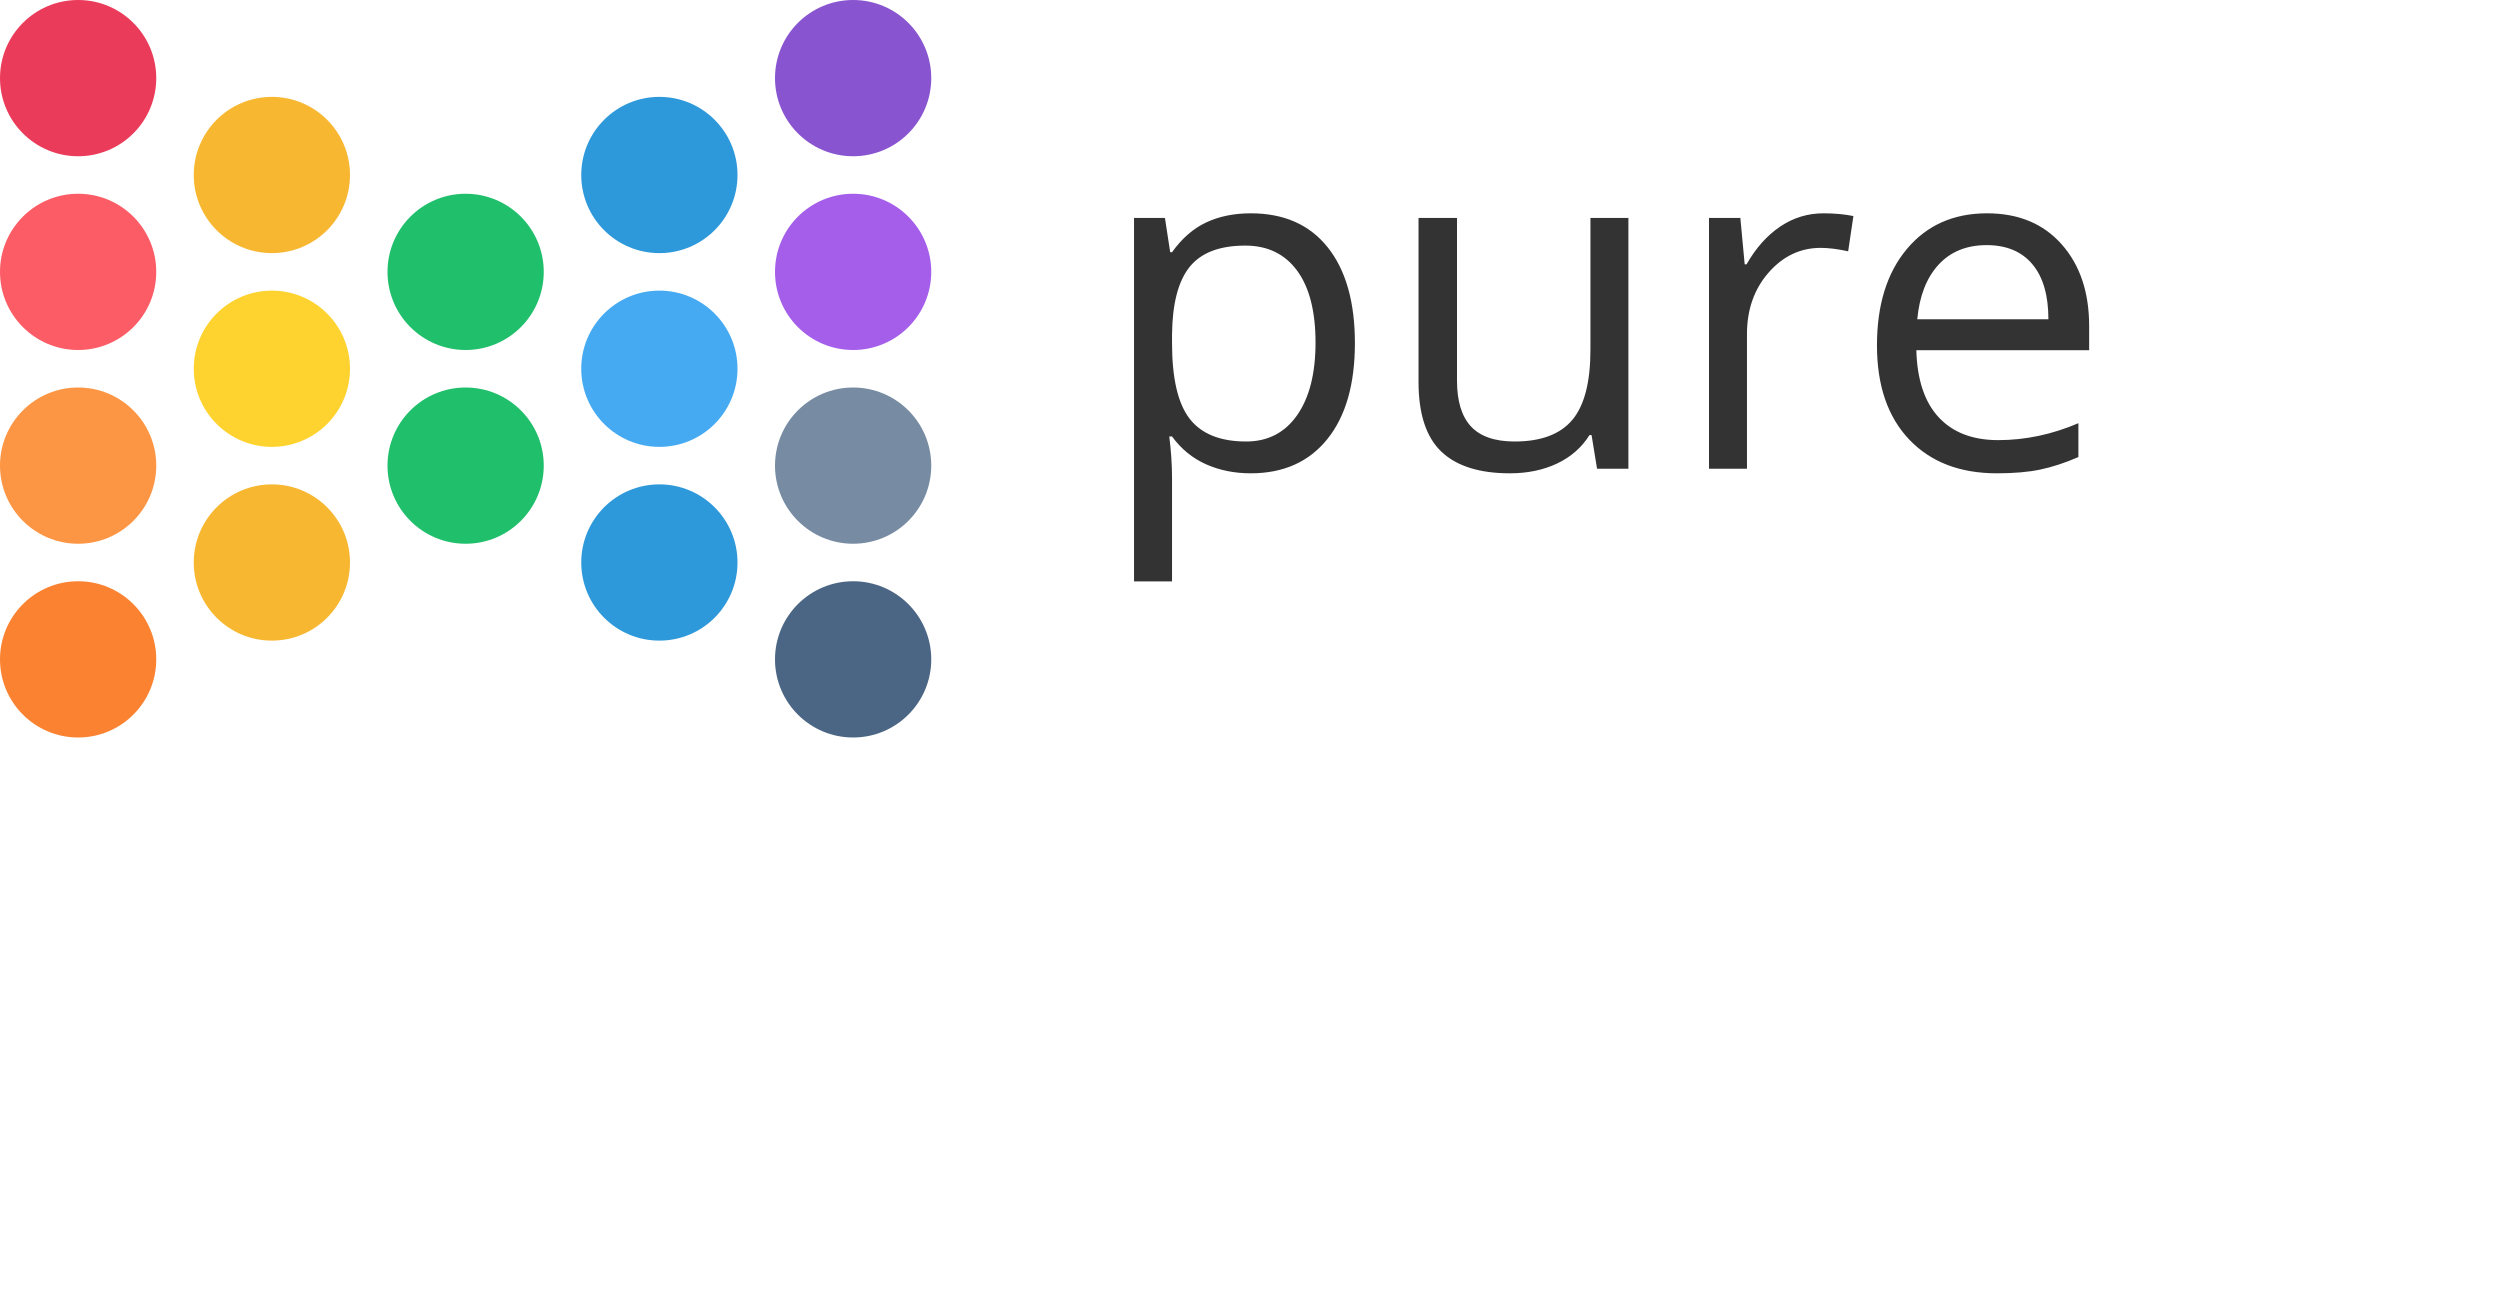
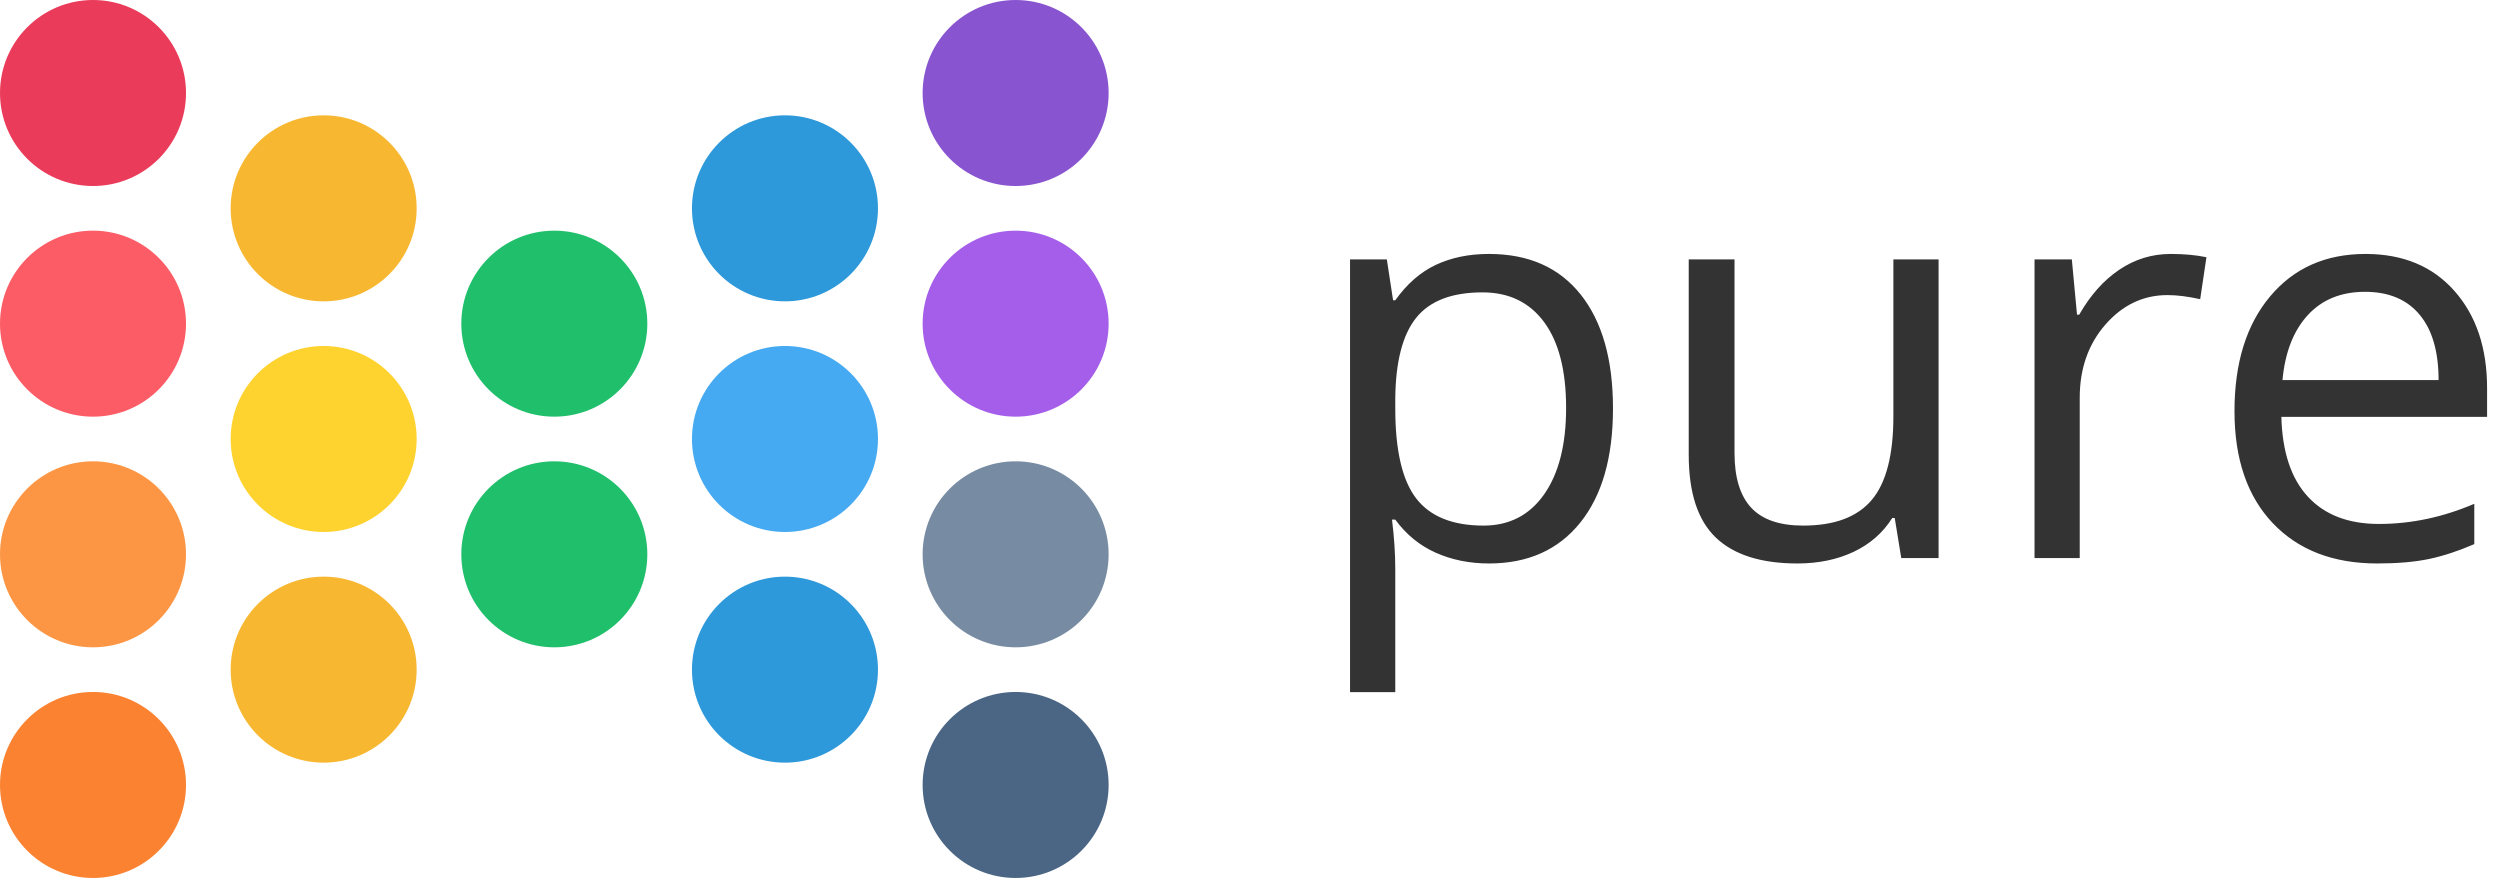
- <svg xmlns="http://www.w3.org/2000/svg" viewBox="0 0 800 413">
+ <svg xmlns="http://www.w3.org/2000/svg" viewBox="0 0 672 236">
  <circle cx="25" cy="25" r="25" fill="#eb3b5a" />
  <circle cx="25" cy="87" r="25" fill="#fc5c65" />
  <circle cx="25" cy="149" r="25" fill="#fd9644" />
  <circle cx="25" cy="211" r="25" fill="#fa8231" />
  <circle cx="87" cy="56" r="25" fill="#f7b731" />
  <circle cx="87" cy="118" r="25" fill="#fed330" />
  <circle cx="87" cy="180" r="25" fill="#f7b731" />
  <circle cx="149" cy="87" r="25" fill="#20bf6b" />
  <circle cx="149" cy="149" r="25" fill="#20bf6b" />
  <circle cx="211" cy="56" r="25" fill="#2d98da" />
  <circle cx="211" cy="118" r="25" fill="#45aaf2" />
  <circle cx="211" cy="180" r="25" fill="#2d98da" />
  <circle cx="273" cy="25" r="25" fill="#8854d0" />
  <circle cx="273" cy="87" r="25" fill="#a55eea" />
  <circle cx="273" cy="149" r="25" fill="#778ca3" />
  <circle cx="273" cy="211" r="25" fill="#4b6584" />
  <path fill="rgb(51, 51, 51)" d="M400.24 151.46L400.24 151.46L400.24 151.46Q392.41 151.46 385.93 148.57L385.93 148.57L385.93 148.57Q379.44 145.68 375.05 139.67L375.05 139.67L374.17 139.67L374.17 139.67Q375.05 146.70 375.05 153.00L375.05 153.00L375.05 186.04L362.89 186.04L362.89 69.73L372.78 69.73L374.46 80.71L375.05 80.71L375.05 80.71Q379.74 74.12 385.96 71.19L385.96 71.19L385.96 71.19Q392.19 68.26 400.24 68.26L400.24 68.26L400.24 68.26Q416.21 68.26 424.89 79.17L424.89 79.17L424.89 79.17Q433.57 90.09 433.57 109.79L433.57 109.79L433.57 109.79Q433.57 129.57 424.74 140.52L424.74 140.52L424.74 140.52Q415.92 151.46 400.24 151.46ZM398.49 78.59L398.49 78.59L398.49 78.59Q386.18 78.59 380.69 85.40L380.69 85.40L380.69 85.40Q375.20 92.21 375.05 107.08L375.05 107.08L375.05 109.79L375.05 109.79Q375.05 126.71 380.69 134.00L380.69 134.00L380.69 134.00Q386.33 141.28 398.78 141.28L398.78 141.28L398.78 141.28Q409.18 141.28 415.08 132.86L415.08 132.86L415.08 132.86Q420.97 124.44 420.97 109.64L420.97 109.64L420.97 109.64Q420.97 94.63 415.08 86.61L415.08 86.61L415.08 86.61Q409.18 78.59 398.49 78.59ZM453.93 69.73L466.24 69.73L466.24 121.80L466.24 121.80Q466.24 131.62 470.70 136.45L470.70 136.45L470.70 136.45Q475.17 141.28 484.69 141.28L484.69 141.28L484.69 141.28Q497.29 141.28 503.11 134.40L503.11 134.40L503.11 134.40Q508.94 127.51 508.94 111.91L508.94 111.91L508.94 69.73L521.09 69.73L521.09 150L511.06 150L509.30 139.23L508.64 139.23L508.64 139.23Q504.91 145.17 498.28 148.32L498.28 148.32L498.28 148.32Q491.65 151.46 483.15 151.46L483.15 151.46L483.15 151.46Q468.51 151.46 461.22 144.51L461.22 144.51L461.22 144.51Q453.93 137.55 453.93 122.24L453.93 122.24L453.93 69.73ZM583.50 68.26L583.50 68.26L583.50 68.26Q588.84 68.26 593.09 69.14L593.09 69.14L591.41 80.42L591.41 80.42Q586.43 79.32 582.62 79.32L582.62 79.32L582.62 79.32Q572.88 79.32 565.95 87.23L565.95 87.23L565.95 87.23Q559.03 95.14 559.03 106.93L559.03 106.93L559.03 150L546.88 150L546.88 69.73L556.91 69.73L558.30 84.59L558.89 84.59L558.89 84.59Q563.35 76.76 569.65 72.51L569.65 72.51L569.65 72.51Q575.95 68.26 583.50 68.26ZM639.01 151.46L639.01 151.46L639.01 151.46Q621.22 151.46 610.93 140.63L610.93 140.63L610.93 140.63Q600.63 129.79 600.63 110.52L600.63 110.52L600.63 110.52Q600.63 91.11 610.19 79.69L610.19 79.69L610.19 79.69Q619.75 68.26 635.86 68.26L635.86 68.26L635.86 68.26Q650.95 68.26 659.74 78.19L659.74 78.19L659.74 78.19Q668.53 88.11 668.53 104.37L668.53 104.37L668.53 112.06L613.23 112.06L613.23 112.06Q613.60 126.20 620.37 133.52L620.37 133.52L620.37 133.52Q627.15 140.84 639.45 140.84L639.45 140.84L639.45 140.84Q652.42 140.84 665.09 135.42L665.09 135.42L665.09 146.26L665.09 146.26Q658.64 149.05 652.89 150.26L652.89 150.26L652.89 150.26Q647.14 151.46 639.01 151.46ZM635.72 78.44L635.72 78.44L635.72 78.44Q626.05 78.44 620.30 84.74L620.30 84.74L620.30 84.74Q614.55 91.04 613.53 102.17L613.53 102.17L655.49 102.17L655.49 102.17Q655.49 90.67 650.37 84.56L650.37 84.56L650.37 84.56Q645.24 78.44 635.72 78.44Z" />
</svg>
